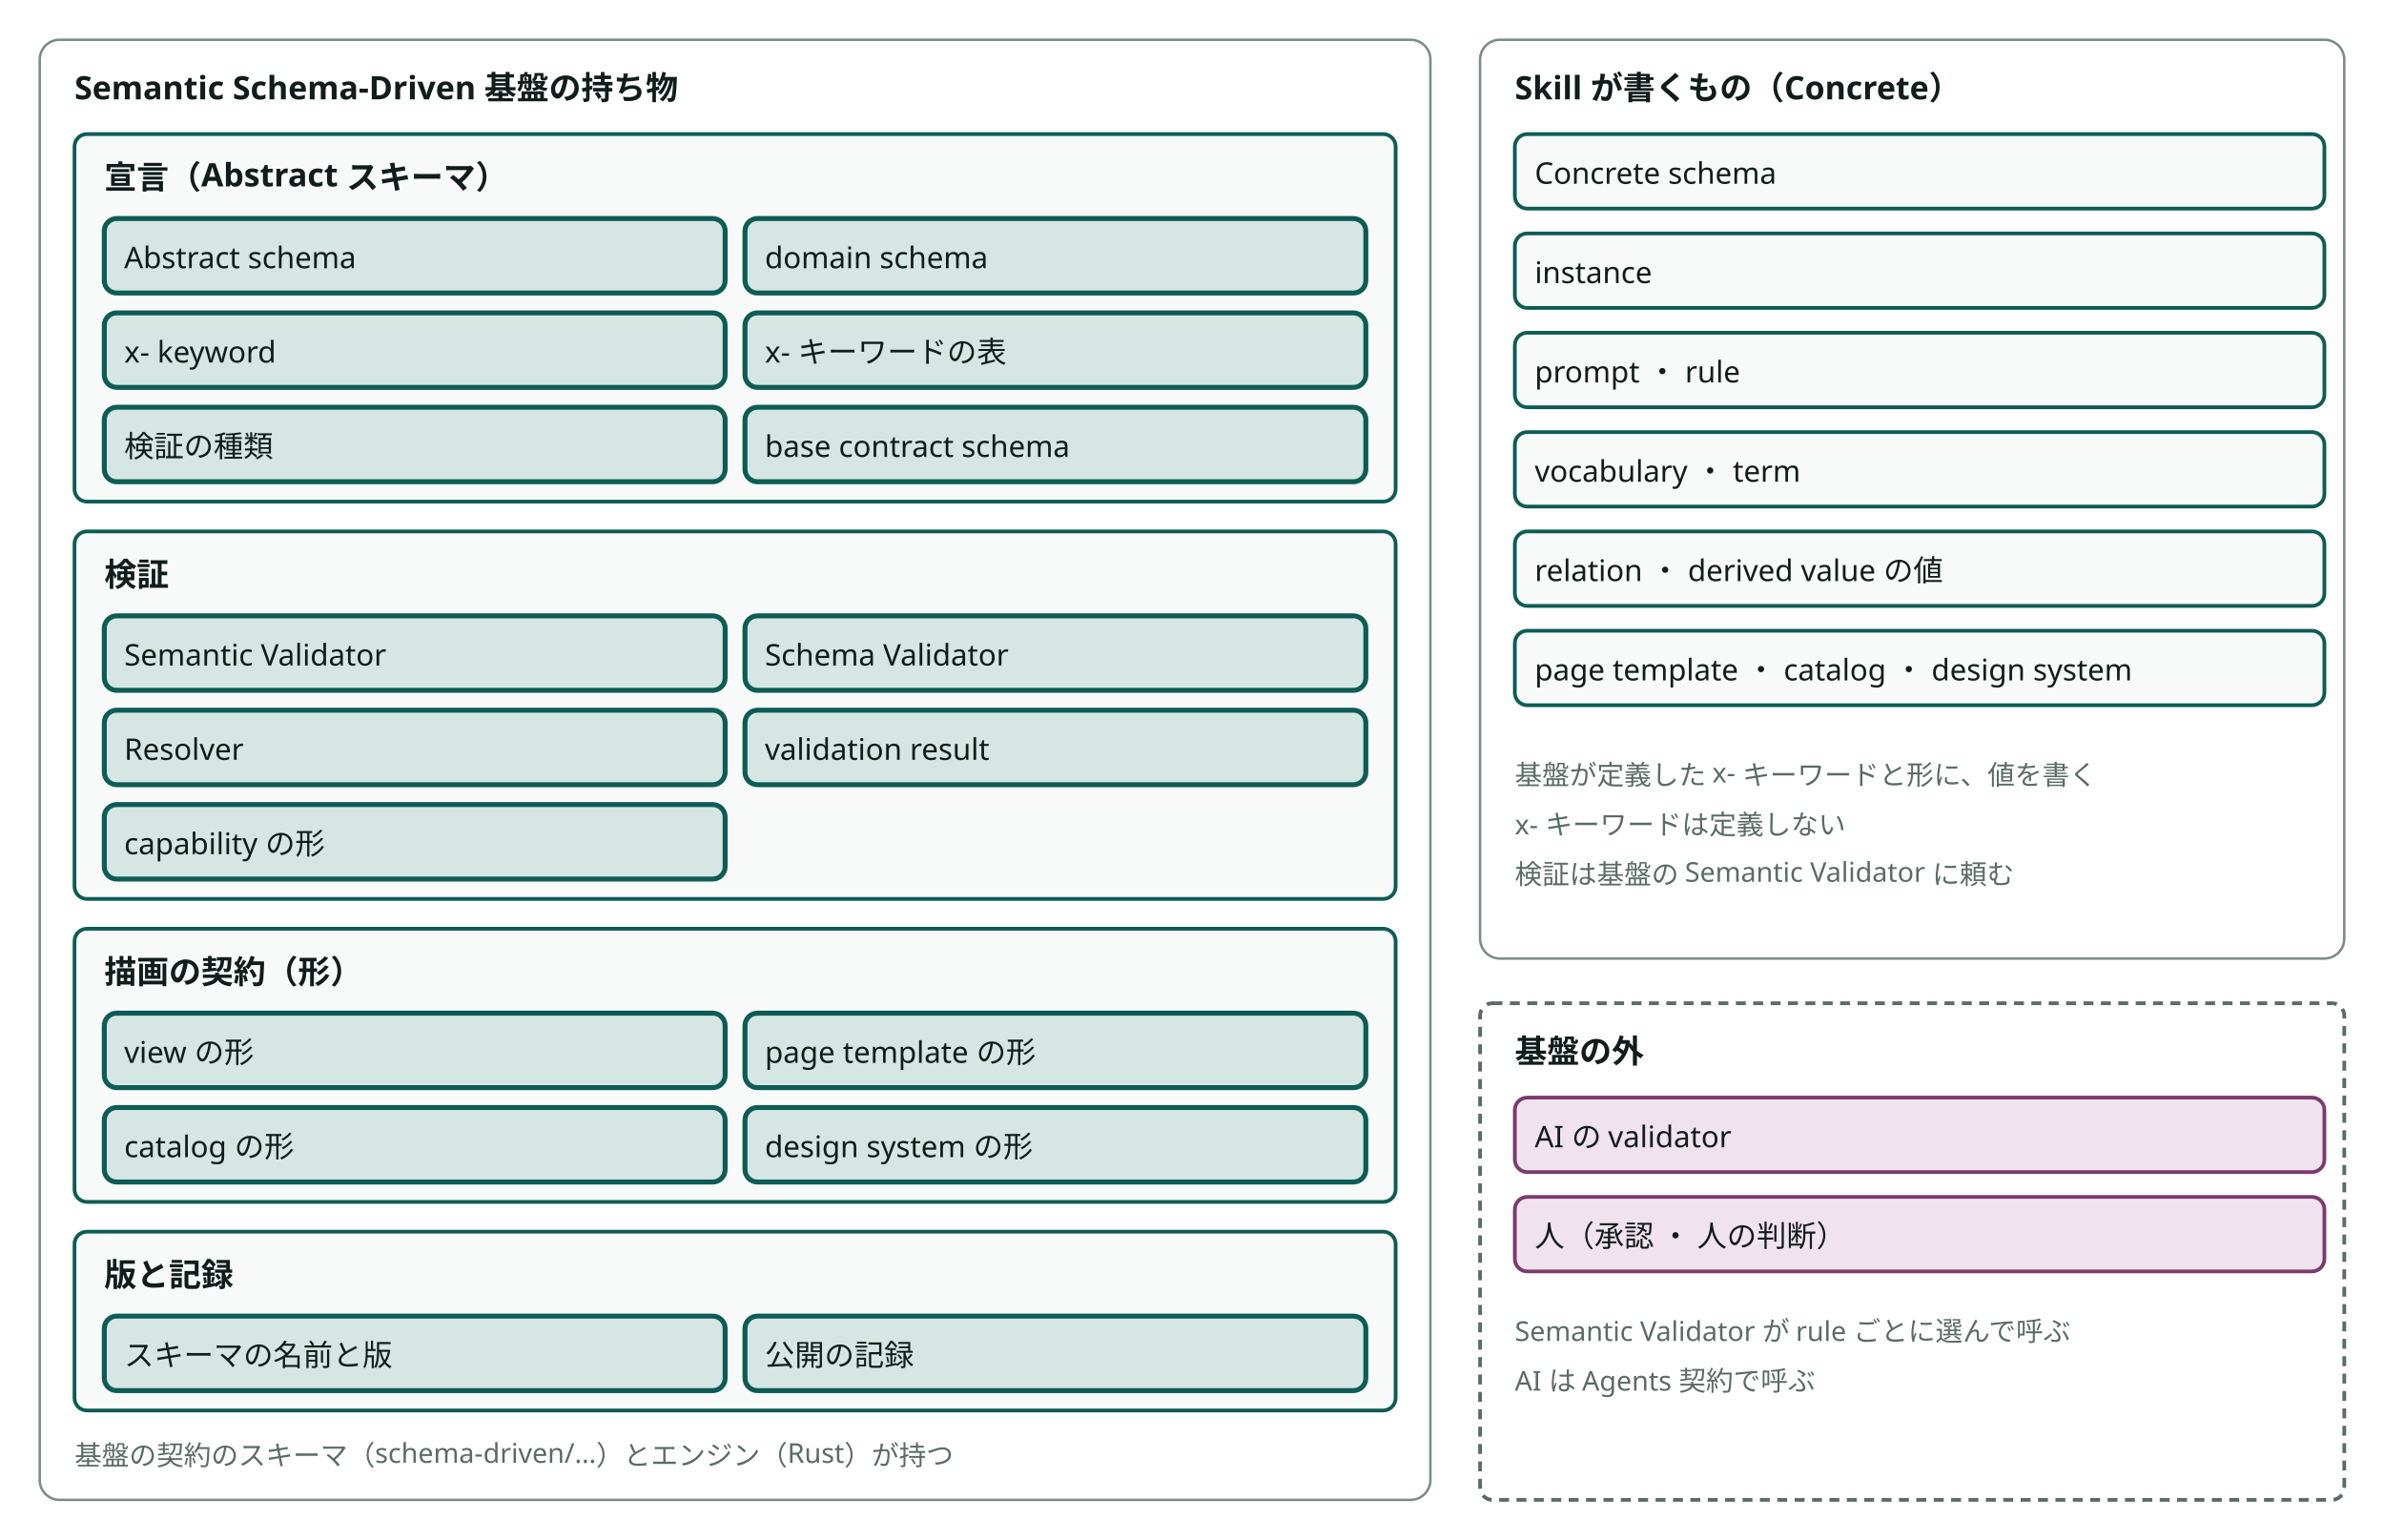
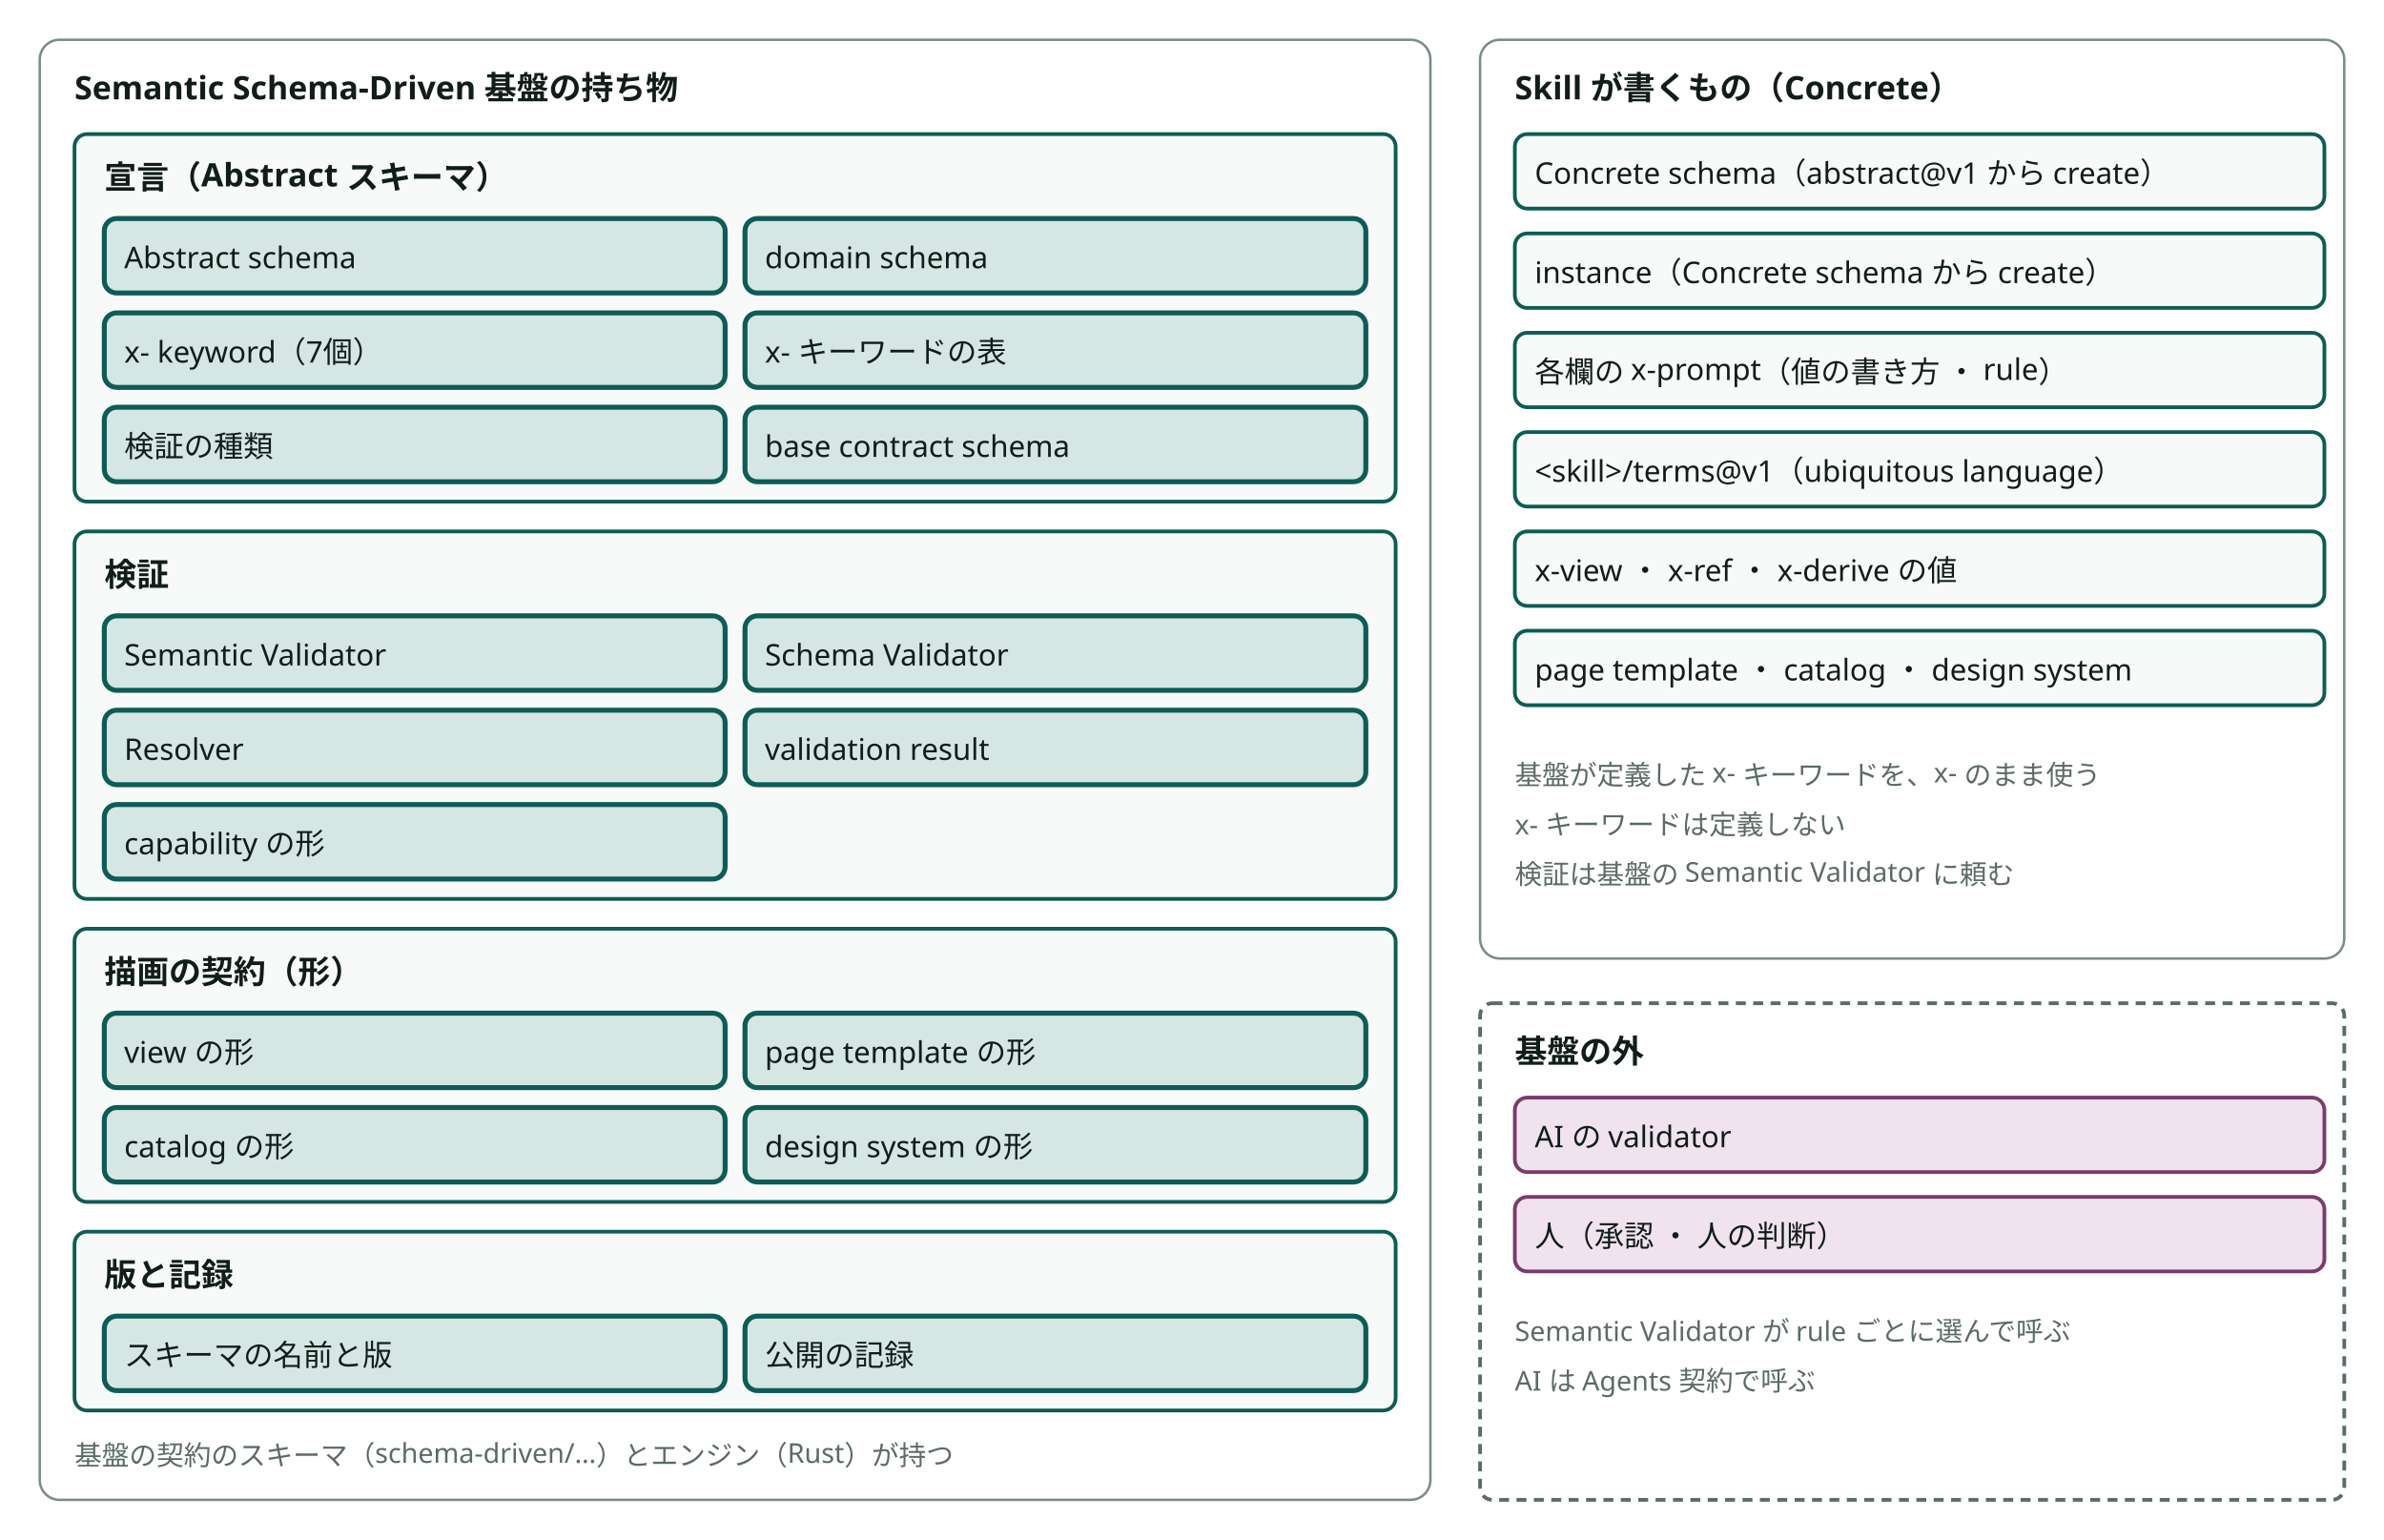
<svg viewBox="0 0 960 620" style="min-width:860px" role="img" aria-label="Semantic Schema-Driven 基盤の持ち物と、Skill が書くものと、基盤の外" class="dsvg">
  <style data-dsvg="dark">.dsvg .area{stroke:var(--dsvg-line,#7C8C86)}.dsvg .title{fill:var(--dsvg-ink,#111D1A);font-size:13px;font-weight:700}.dsvg .box{fill:var(--dsvg-box-fill,#F8FAF9);stroke:var(--dsvg-accent,#0D5C55)}.dsvg .box.focus{fill:var(--dsvg-accent-bg,#D5E6E3);stroke:var(--dsvg-accent,#0D5C55)}.dsvg .label{fill:var(--dsvg-ink,#111D1A);font-size:12px}.dsvg .note{fill:var(--dsvg-ink-soft,#5B6B66);font-size:11px}.dsvg .boundary{stroke:var(--dsvg-ink-soft,#5B6B66)}.dsvg .box.kind-1{fill:var(--dsvg-kind-1-bg,#F1E3EE);stroke:var(--dsvg-kind-1,#7A3B6D)}@media (prefers-color-scheme:dark){:root:not([data-theme="light"]) .dsvg,.dsvg:root:not([data-theme="light"]){--dsvg-line:#62756F;--dsvg-ink:#E6EEEB;--dsvg-box-fill:#16211E;--dsvg-accent:#6CC9B8;--dsvg-accent-bg:#173330;--dsvg-ink-soft:#9DADA8;--dsvg-kind-1-bg:#2E1F2B;--dsvg-kind-1:#D094C2}}:root[data-theme="dark"] .dsvg{--dsvg-line:#62756F;--dsvg-ink:#E6EEEB;--dsvg-box-fill:#16211E;--dsvg-accent:#6CC9B8;--dsvg-accent-bg:#173330;--dsvg-ink-soft:#9DADA8;--dsvg-kind-1-bg:#2E1F2B;--dsvg-kind-1:#D094C2}</style>
  <rect class="area" x="16" y="16" width="560" height="588" fill="none" stroke="#7C8C86" stroke-width="1" rx="8" />
  <text class="title" x="30" y="40" font-family="Noto Sans JP, Hiragino Kaku Gothic ProN, sans-serif" font-size="13" font-weight="700" fill="#111D1A">Semantic Schema-Driven 基盤の持ち物</text>
  <rect class="box" x="30" y="54" width="532" height="148" fill="#F8FAF9" stroke="#0D5C55" stroke-width="1.5" rx="5" />
  <text class="title" x="42" y="76" font-family="Noto Sans JP, Hiragino Kaku Gothic ProN, sans-serif" font-size="13" font-weight="700" fill="#111D1A">宣言（Abstract スキーマ）</text>
  <rect class="box focus" x="42" y="88" width="250" height="30" fill="#D5E6E3" stroke="#0D5C55" stroke-width="2" rx="5" />
  <text class="label" x="50" y="108" font-family="Noto Sans JP, Hiragino Kaku Gothic ProN, sans-serif" font-size="12" fill="#111D1A">Abstract schema</text>
  <rect class="box focus" x="300" y="88" width="250" height="30" fill="#D5E6E3" stroke="#0D5C55" stroke-width="2" rx="5" />
  <text class="label" x="308" y="108" font-family="Noto Sans JP, Hiragino Kaku Gothic ProN, sans-serif" font-size="12" fill="#111D1A">domain schema</text>
  <rect class="box focus" x="42" y="126" width="250" height="30" fill="#D5E6E3" stroke="#0D5C55" stroke-width="2" rx="5" />
-   <text class="label" x="50" y="146" font-family="Noto Sans JP, Hiragino Kaku Gothic ProN, sans-serif" font-size="12" fill="#111D1A">x- keyword</text>
+   <text class="label" x="50" y="146" font-family="Noto Sans JP, Hiragino Kaku Gothic ProN, sans-serif" font-size="12" fill="#111D1A">x- keyword（7個）</text>
  <rect class="box focus" x="300" y="126" width="250" height="30" fill="#D5E6E3" stroke="#0D5C55" stroke-width="2" rx="5" />
  <text class="label" x="308" y="146" font-family="Noto Sans JP, Hiragino Kaku Gothic ProN, sans-serif" font-size="12" fill="#111D1A">x- キーワードの表</text>
  <rect class="box focus" x="42" y="164" width="250" height="30" fill="#D5E6E3" stroke="#0D5C55" stroke-width="2" rx="5" />
  <text class="label" x="50" y="184" font-family="Noto Sans JP, Hiragino Kaku Gothic ProN, sans-serif" font-size="12" fill="#111D1A">検証の種類</text>
  <rect class="box focus" x="300" y="164" width="250" height="30" fill="#D5E6E3" stroke="#0D5C55" stroke-width="2" rx="5" />
  <text class="label" x="308" y="184" font-family="Noto Sans JP, Hiragino Kaku Gothic ProN, sans-serif" font-size="12" fill="#111D1A">base contract schema</text>
  <rect class="box" x="30" y="214" width="532" height="148" fill="#F8FAF9" stroke="#0D5C55" stroke-width="1.5" rx="5" />
  <text class="title" x="42" y="236" font-family="Noto Sans JP, Hiragino Kaku Gothic ProN, sans-serif" font-size="13" font-weight="700" fill="#111D1A">検証</text>
  <rect class="box focus" x="42" y="248" width="250" height="30" fill="#D5E6E3" stroke="#0D5C55" stroke-width="2" rx="5" />
  <text class="label" x="50" y="268" font-family="Noto Sans JP, Hiragino Kaku Gothic ProN, sans-serif" font-size="12" fill="#111D1A">Semantic Validator</text>
  <rect class="box focus" x="300" y="248" width="250" height="30" fill="#D5E6E3" stroke="#0D5C55" stroke-width="2" rx="5" />
  <text class="label" x="308" y="268" font-family="Noto Sans JP, Hiragino Kaku Gothic ProN, sans-serif" font-size="12" fill="#111D1A">Schema Validator</text>
  <rect class="box focus" x="42" y="286" width="250" height="30" fill="#D5E6E3" stroke="#0D5C55" stroke-width="2" rx="5" />
  <text class="label" x="50" y="306" font-family="Noto Sans JP, Hiragino Kaku Gothic ProN, sans-serif" font-size="12" fill="#111D1A">Resolver</text>
  <rect class="box focus" x="300" y="286" width="250" height="30" fill="#D5E6E3" stroke="#0D5C55" stroke-width="2" rx="5" />
  <text class="label" x="308" y="306" font-family="Noto Sans JP, Hiragino Kaku Gothic ProN, sans-serif" font-size="12" fill="#111D1A">validation result</text>
  <rect class="box focus" x="42" y="324" width="250" height="30" fill="#D5E6E3" stroke="#0D5C55" stroke-width="2" rx="5" />
  <text class="label" x="50" y="344" font-family="Noto Sans JP, Hiragino Kaku Gothic ProN, sans-serif" font-size="12" fill="#111D1A">capability の形</text>
  <rect class="box" x="30" y="374" width="532" height="110" fill="#F8FAF9" stroke="#0D5C55" stroke-width="1.5" rx="5" />
  <text class="title" x="42" y="396" font-family="Noto Sans JP, Hiragino Kaku Gothic ProN, sans-serif" font-size="13" font-weight="700" fill="#111D1A">描画の契約（形）</text>
  <rect class="box focus" x="42" y="408" width="250" height="30" fill="#D5E6E3" stroke="#0D5C55" stroke-width="2" rx="5" />
  <text class="label" x="50" y="428" font-family="Noto Sans JP, Hiragino Kaku Gothic ProN, sans-serif" font-size="12" fill="#111D1A">view の形</text>
  <rect class="box focus" x="300" y="408" width="250" height="30" fill="#D5E6E3" stroke="#0D5C55" stroke-width="2" rx="5" />
  <text class="label" x="308" y="428" font-family="Noto Sans JP, Hiragino Kaku Gothic ProN, sans-serif" font-size="12" fill="#111D1A">page template の形</text>
  <rect class="box focus" x="42" y="446" width="250" height="30" fill="#D5E6E3" stroke="#0D5C55" stroke-width="2" rx="5" />
  <text class="label" x="50" y="466" font-family="Noto Sans JP, Hiragino Kaku Gothic ProN, sans-serif" font-size="12" fill="#111D1A">catalog の形</text>
  <rect class="box focus" x="300" y="446" width="250" height="30" fill="#D5E6E3" stroke="#0D5C55" stroke-width="2" rx="5" />
  <text class="label" x="308" y="466" font-family="Noto Sans JP, Hiragino Kaku Gothic ProN, sans-serif" font-size="12" fill="#111D1A">design system の形</text>
  <rect class="box" x="30" y="496" width="532" height="72" fill="#F8FAF9" stroke="#0D5C55" stroke-width="1.5" rx="5" />
  <text class="title" x="42" y="518" font-family="Noto Sans JP, Hiragino Kaku Gothic ProN, sans-serif" font-size="13" font-weight="700" fill="#111D1A">版と記録</text>
  <rect class="box focus" x="42" y="530" width="250" height="30" fill="#D5E6E3" stroke="#0D5C55" stroke-width="2" rx="5" />
  <text class="label" x="50" y="550" font-family="Noto Sans JP, Hiragino Kaku Gothic ProN, sans-serif" font-size="12" fill="#111D1A">スキーマの名前と版</text>
  <rect class="box focus" x="300" y="530" width="250" height="30" fill="#D5E6E3" stroke="#0D5C55" stroke-width="2" rx="5" />
  <text class="label" x="308" y="550" font-family="Noto Sans JP, Hiragino Kaku Gothic ProN, sans-serif" font-size="12" fill="#111D1A">公開の記録</text>
  <text class="note" x="30" y="590" font-family="Noto Sans JP, Hiragino Kaku Gothic ProN, sans-serif" font-size="11" fill="#5B6B66">基盤の契約のスキーマ（schema-driven/…）とエンジン（Rust）が持つ</text>
  <rect class="area" x="596" y="16" width="348" height="370" fill="none" stroke="#7C8C86" stroke-width="1" rx="8" />
  <text class="title" x="610" y="40" font-family="Noto Sans JP, Hiragino Kaku Gothic ProN, sans-serif" font-size="13" font-weight="700" fill="#111D1A">Skill が書くもの（Concrete）</text>
  <rect class="box" x="610" y="54" width="326" height="30" fill="#F8FAF9" stroke="#0D5C55" stroke-width="1.5" rx="5" />
-   <text class="label" x="618" y="74" font-family="Noto Sans JP, Hiragino Kaku Gothic ProN, sans-serif" font-size="12" fill="#111D1A">Concrete schema</text>
+   <text class="label" x="618" y="74" font-family="Noto Sans JP, Hiragino Kaku Gothic ProN, sans-serif" font-size="12" fill="#111D1A">Concrete schema（abstract@v1 から create）</text>
  <rect class="box" x="610" y="94" width="326" height="30" fill="#F8FAF9" stroke="#0D5C55" stroke-width="1.5" rx="5" />
-   <text class="label" x="618" y="114" font-family="Noto Sans JP, Hiragino Kaku Gothic ProN, sans-serif" font-size="12" fill="#111D1A">instance</text>
+   <text class="label" x="618" y="114" font-family="Noto Sans JP, Hiragino Kaku Gothic ProN, sans-serif" font-size="12" fill="#111D1A">instance（Concrete schema から create）</text>
  <rect class="box" x="610" y="134" width="326" height="30" fill="#F8FAF9" stroke="#0D5C55" stroke-width="1.5" rx="5" />
-   <text class="label" x="618" y="154" font-family="Noto Sans JP, Hiragino Kaku Gothic ProN, sans-serif" font-size="12" fill="#111D1A">prompt ・ rule</text>
+   <text class="label" x="618" y="154" font-family="Noto Sans JP, Hiragino Kaku Gothic ProN, sans-serif" font-size="12" fill="#111D1A">各欄の x-prompt（値の書き方 ・ rule）</text>
  <rect class="box" x="610" y="174" width="326" height="30" fill="#F8FAF9" stroke="#0D5C55" stroke-width="1.5" rx="5" />
-   <text class="label" x="618" y="194" font-family="Noto Sans JP, Hiragino Kaku Gothic ProN, sans-serif" font-size="12" fill="#111D1A">vocabulary ・ term</text>
+   <text class="label" x="618" y="194" font-family="Noto Sans JP, Hiragino Kaku Gothic ProN, sans-serif" font-size="12" fill="#111D1A">&lt;skill&gt;/terms@v1（ubiquitous language）</text>
  <rect class="box" x="610" y="214" width="326" height="30" fill="#F8FAF9" stroke="#0D5C55" stroke-width="1.5" rx="5" />
-   <text class="label" x="618" y="234" font-family="Noto Sans JP, Hiragino Kaku Gothic ProN, sans-serif" font-size="12" fill="#111D1A">relation ・ derived value の値</text>
+   <text class="label" x="618" y="234" font-family="Noto Sans JP, Hiragino Kaku Gothic ProN, sans-serif" font-size="12" fill="#111D1A">x-view ・ x-ref ・ x-derive の値</text>
  <rect class="box" x="610" y="254" width="326" height="30" fill="#F8FAF9" stroke="#0D5C55" stroke-width="1.5" rx="5" />
  <text class="label" x="618" y="274" font-family="Noto Sans JP, Hiragino Kaku Gothic ProN, sans-serif" font-size="12" fill="#111D1A">page template ・ catalog ・ design system</text>
-   <text class="note" x="610" y="316" font-family="Noto Sans JP, Hiragino Kaku Gothic ProN, sans-serif" font-size="11" fill="#5B6B66">基盤が定義した x- キーワードと形に、値を書く</text>
+   <text class="note" x="610" y="316" font-family="Noto Sans JP, Hiragino Kaku Gothic ProN, sans-serif" font-size="11" fill="#5B6B66">基盤が定義した x- キーワードを、x- のまま使う</text>
  <text class="note" x="610" y="336" font-family="Noto Sans JP, Hiragino Kaku Gothic ProN, sans-serif" font-size="11" fill="#5B6B66">x- キーワードは定義しない</text>
  <text class="note" x="610" y="356" font-family="Noto Sans JP, Hiragino Kaku Gothic ProN, sans-serif" font-size="11" fill="#5B6B66">検証は基盤の Semantic Validator に頼む</text>
  <rect class="boundary" x="596" y="404" width="348" height="200" fill="none" stroke="#5B6B66" stroke-width="1.5" stroke-dasharray="4 3" rx="5" />
  <text class="title" x="610" y="428" font-family="Noto Sans JP, Hiragino Kaku Gothic ProN, sans-serif" font-size="13" font-weight="700" fill="#111D1A">基盤の外</text>
  <rect class="box kind-1" x="610" y="442" width="326" height="30" fill="#F1E3EE" stroke="#7A3B6D" stroke-width="1.5" rx="5" />
  <text class="label" x="618" y="462" font-family="Noto Sans JP, Hiragino Kaku Gothic ProN, sans-serif" font-size="12" fill="#111D1A">AI の validator</text>
  <rect class="box kind-1" x="610" y="482" width="326" height="30" fill="#F1E3EE" stroke="#7A3B6D" stroke-width="1.5" rx="5" />
  <text class="label" x="618" y="502" font-family="Noto Sans JP, Hiragino Kaku Gothic ProN, sans-serif" font-size="12" fill="#111D1A">人（承認 ・ 人の判断）</text>
  <text class="note" x="610" y="540" font-family="Noto Sans JP, Hiragino Kaku Gothic ProN, sans-serif" font-size="11" fill="#5B6B66">Semantic Validator が rule ごとに選んで呼ぶ</text>
  <text class="note" x="610" y="560" font-family="Noto Sans JP, Hiragino Kaku Gothic ProN, sans-serif" font-size="11" fill="#5B6B66">AI は Agents 契約で呼ぶ</text>
</svg>
